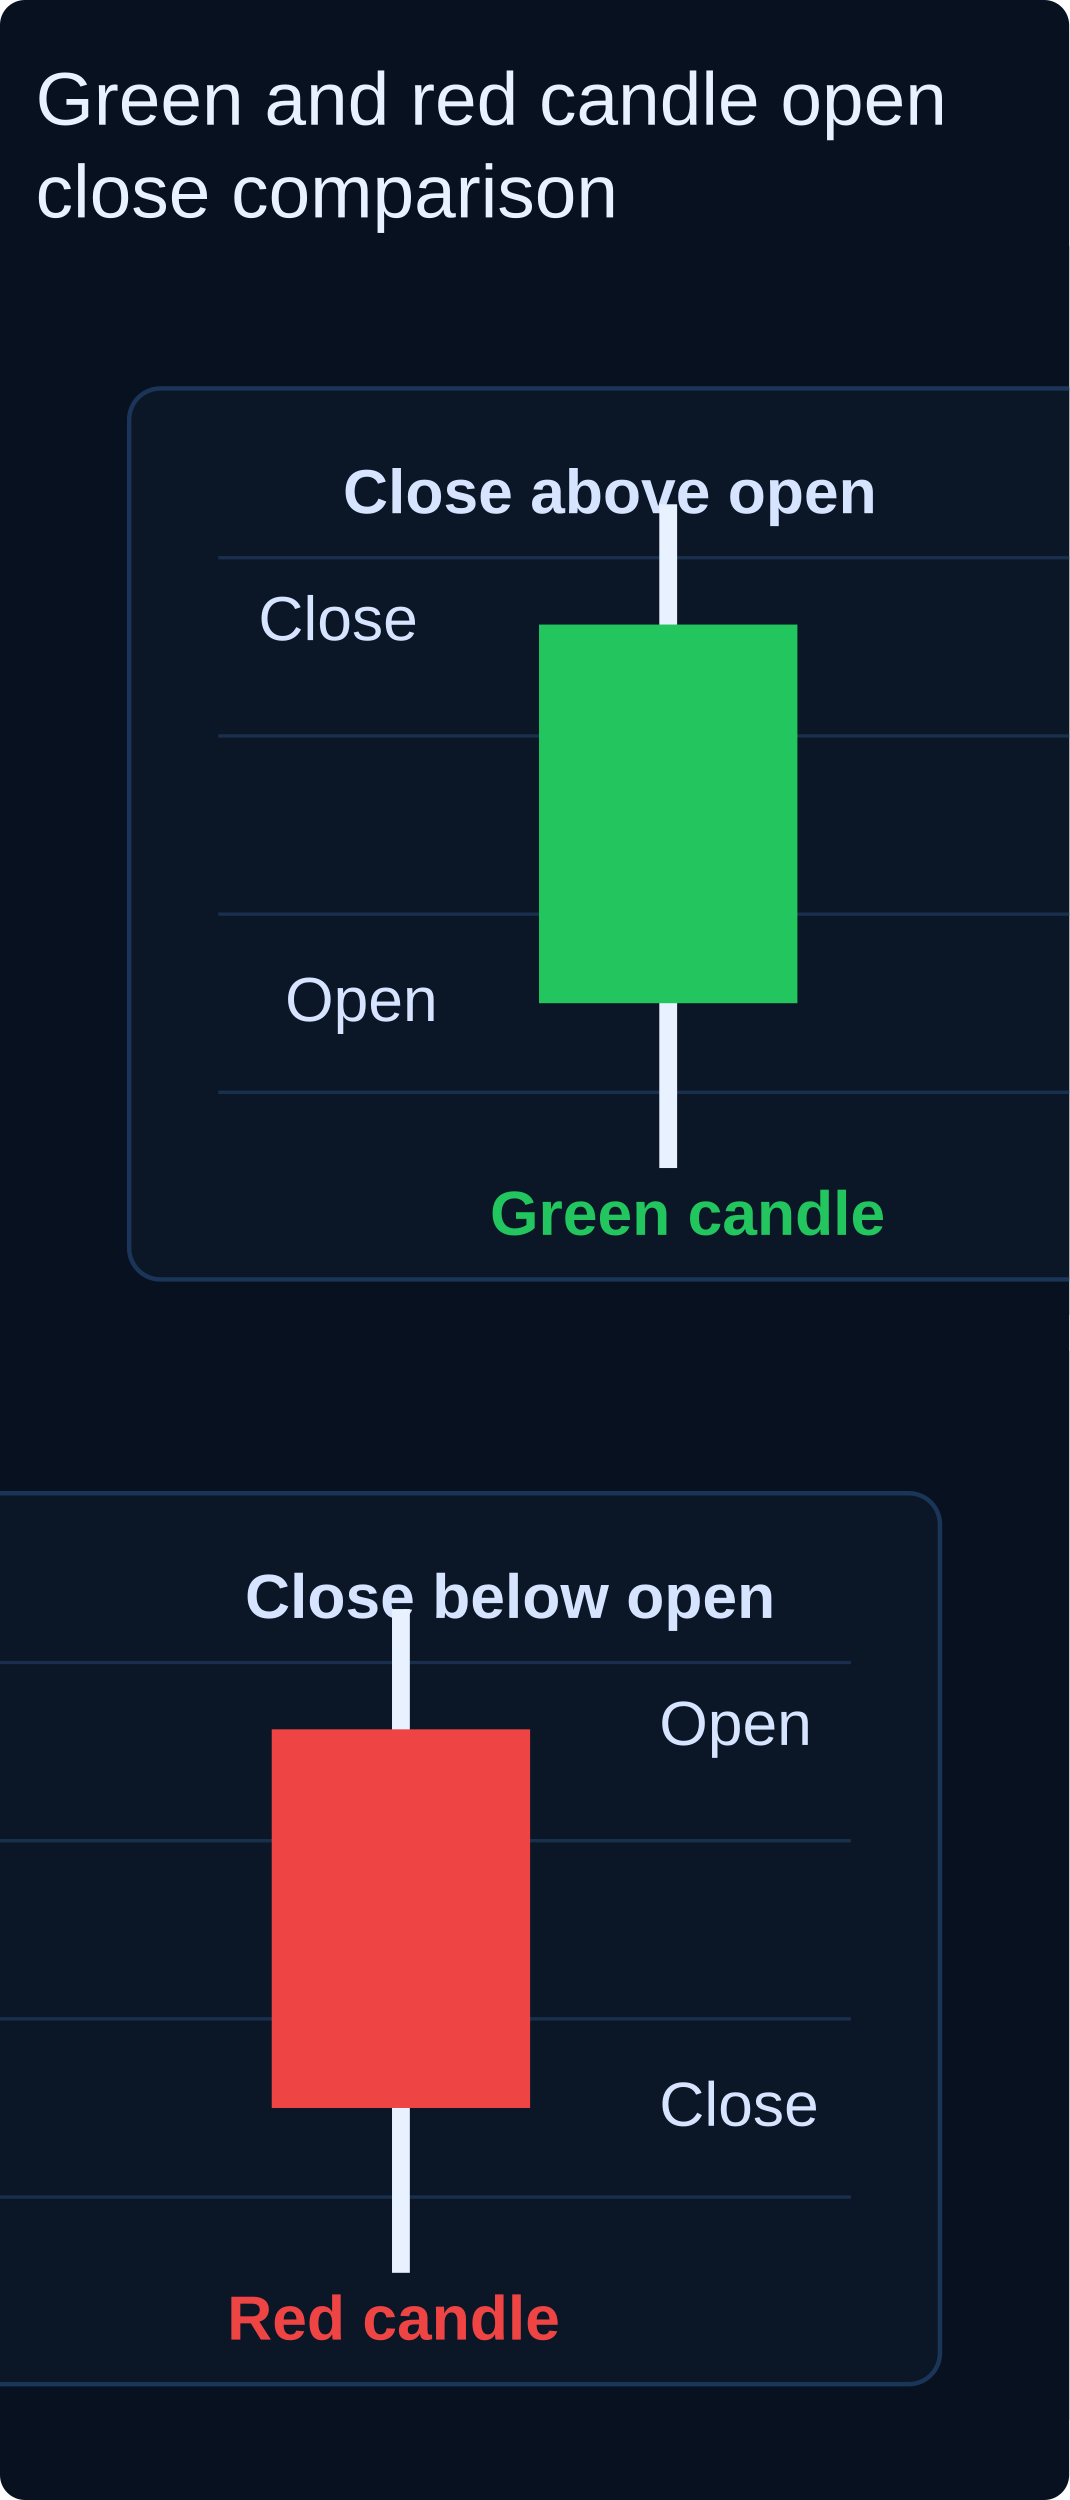
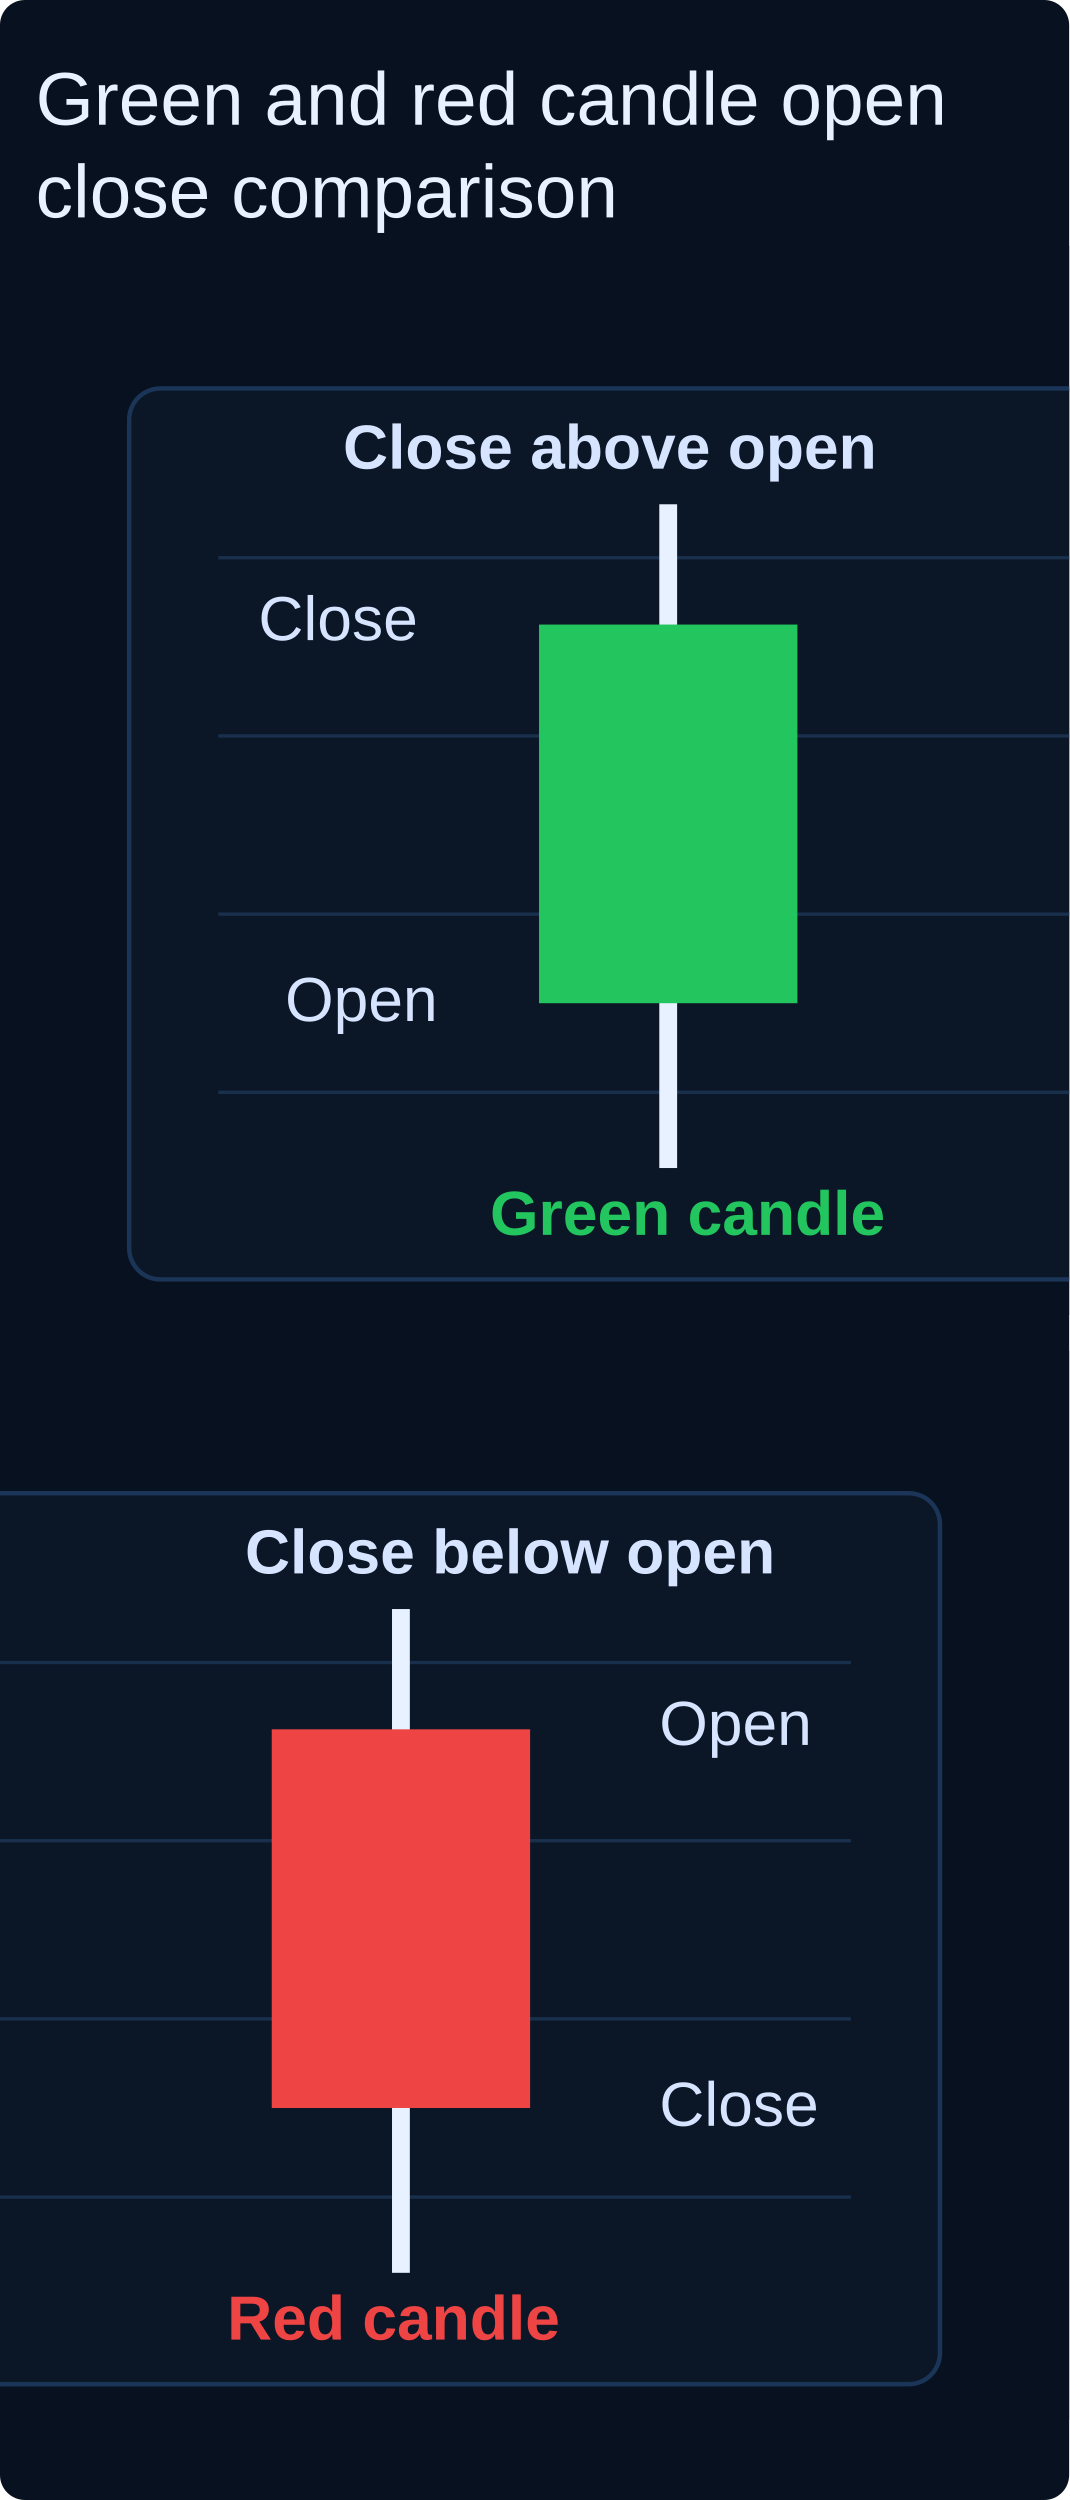
<svg xmlns="http://www.w3.org/2000/svg" width="600" height="1403" viewBox="0 0 600 1403" role="img">
  <rect width="600" height="1403" rx="14" fill="#07111f" />
  <text x="20" y="70" font-size="42" fill="#e8f1ff" font-family="Arial,sans-serif">Green and red candle open</text>
  <text x="20" y="122" font-size="42" fill="#e8f1ff" font-family="Arial,sans-serif">close comparison</text>
  <svg x="0" y="138" width="600" height="600" viewBox="0 0 480 480">
    <rect width="960" height="540" fill="#07111f" />
    <rect x="58" y="64" width="844" height="400" rx="14" fill="#0b1626" stroke="#1b3558" stroke-width="2" />
    <g stroke="#19304d" stroke-width="1.5">
      <line x1="98" y1="140" x2="862" y2="140" />
      <line x1="98" y1="220" x2="862" y2="220" />
      <line x1="98" y1="300" x2="862" y2="300" />
      <line x1="98" y1="380" x2="862" y2="380" />
    </g>
    <g>
-       <text x="154" y="120" fill="#d6e4ff" font-family="Arial, sans-serif" font-size="28" font-weight="700">Close above open</text>
+       <text x="154" y="100" fill="#d6e4ff" font-family="Arial, sans-serif" font-size="28" font-weight="700">Close above open</text>
      <line x1="300" y1="120" x2="300" y2="410" stroke="#e8f1ff" stroke-width="8" stroke-linecap="square" />
      <rect x="242" y="170" width="116" height="170" fill="#22c55e" />
      <text x="116" y="177" fill="#d6e4ff" font-family="Arial, sans-serif" font-size="28">Close</text>
      <text x="128" y="348" fill="#d6e4ff" font-family="Arial, sans-serif" font-size="28">Open</text>
      <text x="220" y="444" fill="#22c55e" font-family="Arial, sans-serif" font-size="28" font-weight="700">Green candle</text>
    </g>
    <g>
-       <text x="590" y="120" fill="#d6e4ff" font-family="Arial, sans-serif" font-size="28" font-weight="700">Close below open</text>
+       <text x="590" y="100" fill="#d6e4ff" font-family="Arial, sans-serif" font-size="28" font-weight="700">Close below open</text>
      <line x1="660" y1="120" x2="660" y2="410" stroke="#e8f1ff" stroke-width="8" stroke-linecap="square" />
      <rect x="602" y="170" width="116" height="170" fill="#ef4444" />
      <text x="776" y="177" fill="#d6e4ff" font-family="Arial, sans-serif" font-size="28">Open</text>
      <text x="776" y="348" fill="#d6e4ff" font-family="Arial, sans-serif" font-size="28">Close</text>
      <text x="582" y="444" fill="#ef4444" font-family="Arial, sans-serif" font-size="28" font-weight="700">Red candle</text>
    </g>
  </svg>
  <svg x="0" y="758" width="600" height="600" viewBox="480 0 480 480">
    <rect width="960" height="540" fill="#07111f" />
    <rect x="58" y="64" width="844" height="400" rx="14" fill="#0b1626" stroke="#1b3558" stroke-width="2" />
    <g stroke="#19304d" stroke-width="1.5">
      <line x1="98" y1="140" x2="862" y2="140" />
      <line x1="98" y1="220" x2="862" y2="220" />
      <line x1="98" y1="300" x2="862" y2="300" />
      <line x1="98" y1="380" x2="862" y2="380" />
    </g>
    <g>
-       <text x="154" y="120" fill="#d6e4ff" font-family="Arial, sans-serif" font-size="28" font-weight="700">Close above open</text>
+       <text x="154" y="100" fill="#d6e4ff" font-family="Arial, sans-serif" font-size="28" font-weight="700">Close above open</text>
      <line x1="300" y1="120" x2="300" y2="410" stroke="#e8f1ff" stroke-width="8" stroke-linecap="square" />
      <rect x="242" y="170" width="116" height="170" fill="#22c55e" />
      <text x="116" y="177" fill="#d6e4ff" font-family="Arial, sans-serif" font-size="28">Close</text>
      <text x="128" y="348" fill="#d6e4ff" font-family="Arial, sans-serif" font-size="28">Open</text>
      <text x="220" y="444" fill="#22c55e" font-family="Arial, sans-serif" font-size="28" font-weight="700">Green candle</text>
    </g>
    <g>
-       <text x="590" y="120" fill="#d6e4ff" font-family="Arial, sans-serif" font-size="28" font-weight="700">Close below open</text>
+       <text x="590" y="100" fill="#d6e4ff" font-family="Arial, sans-serif" font-size="28" font-weight="700">Close below open</text>
      <line x1="660" y1="120" x2="660" y2="410" stroke="#e8f1ff" stroke-width="8" stroke-linecap="square" />
      <rect x="602" y="170" width="116" height="170" fill="#ef4444" />
      <text x="776" y="177" fill="#d6e4ff" font-family="Arial, sans-serif" font-size="28">Open</text>
      <text x="776" y="348" fill="#d6e4ff" font-family="Arial, sans-serif" font-size="28">Close</text>
      <text x="582" y="444" fill="#ef4444" font-family="Arial, sans-serif" font-size="28" font-weight="700">Red candle</text>
    </g>
  </svg>
</svg>
